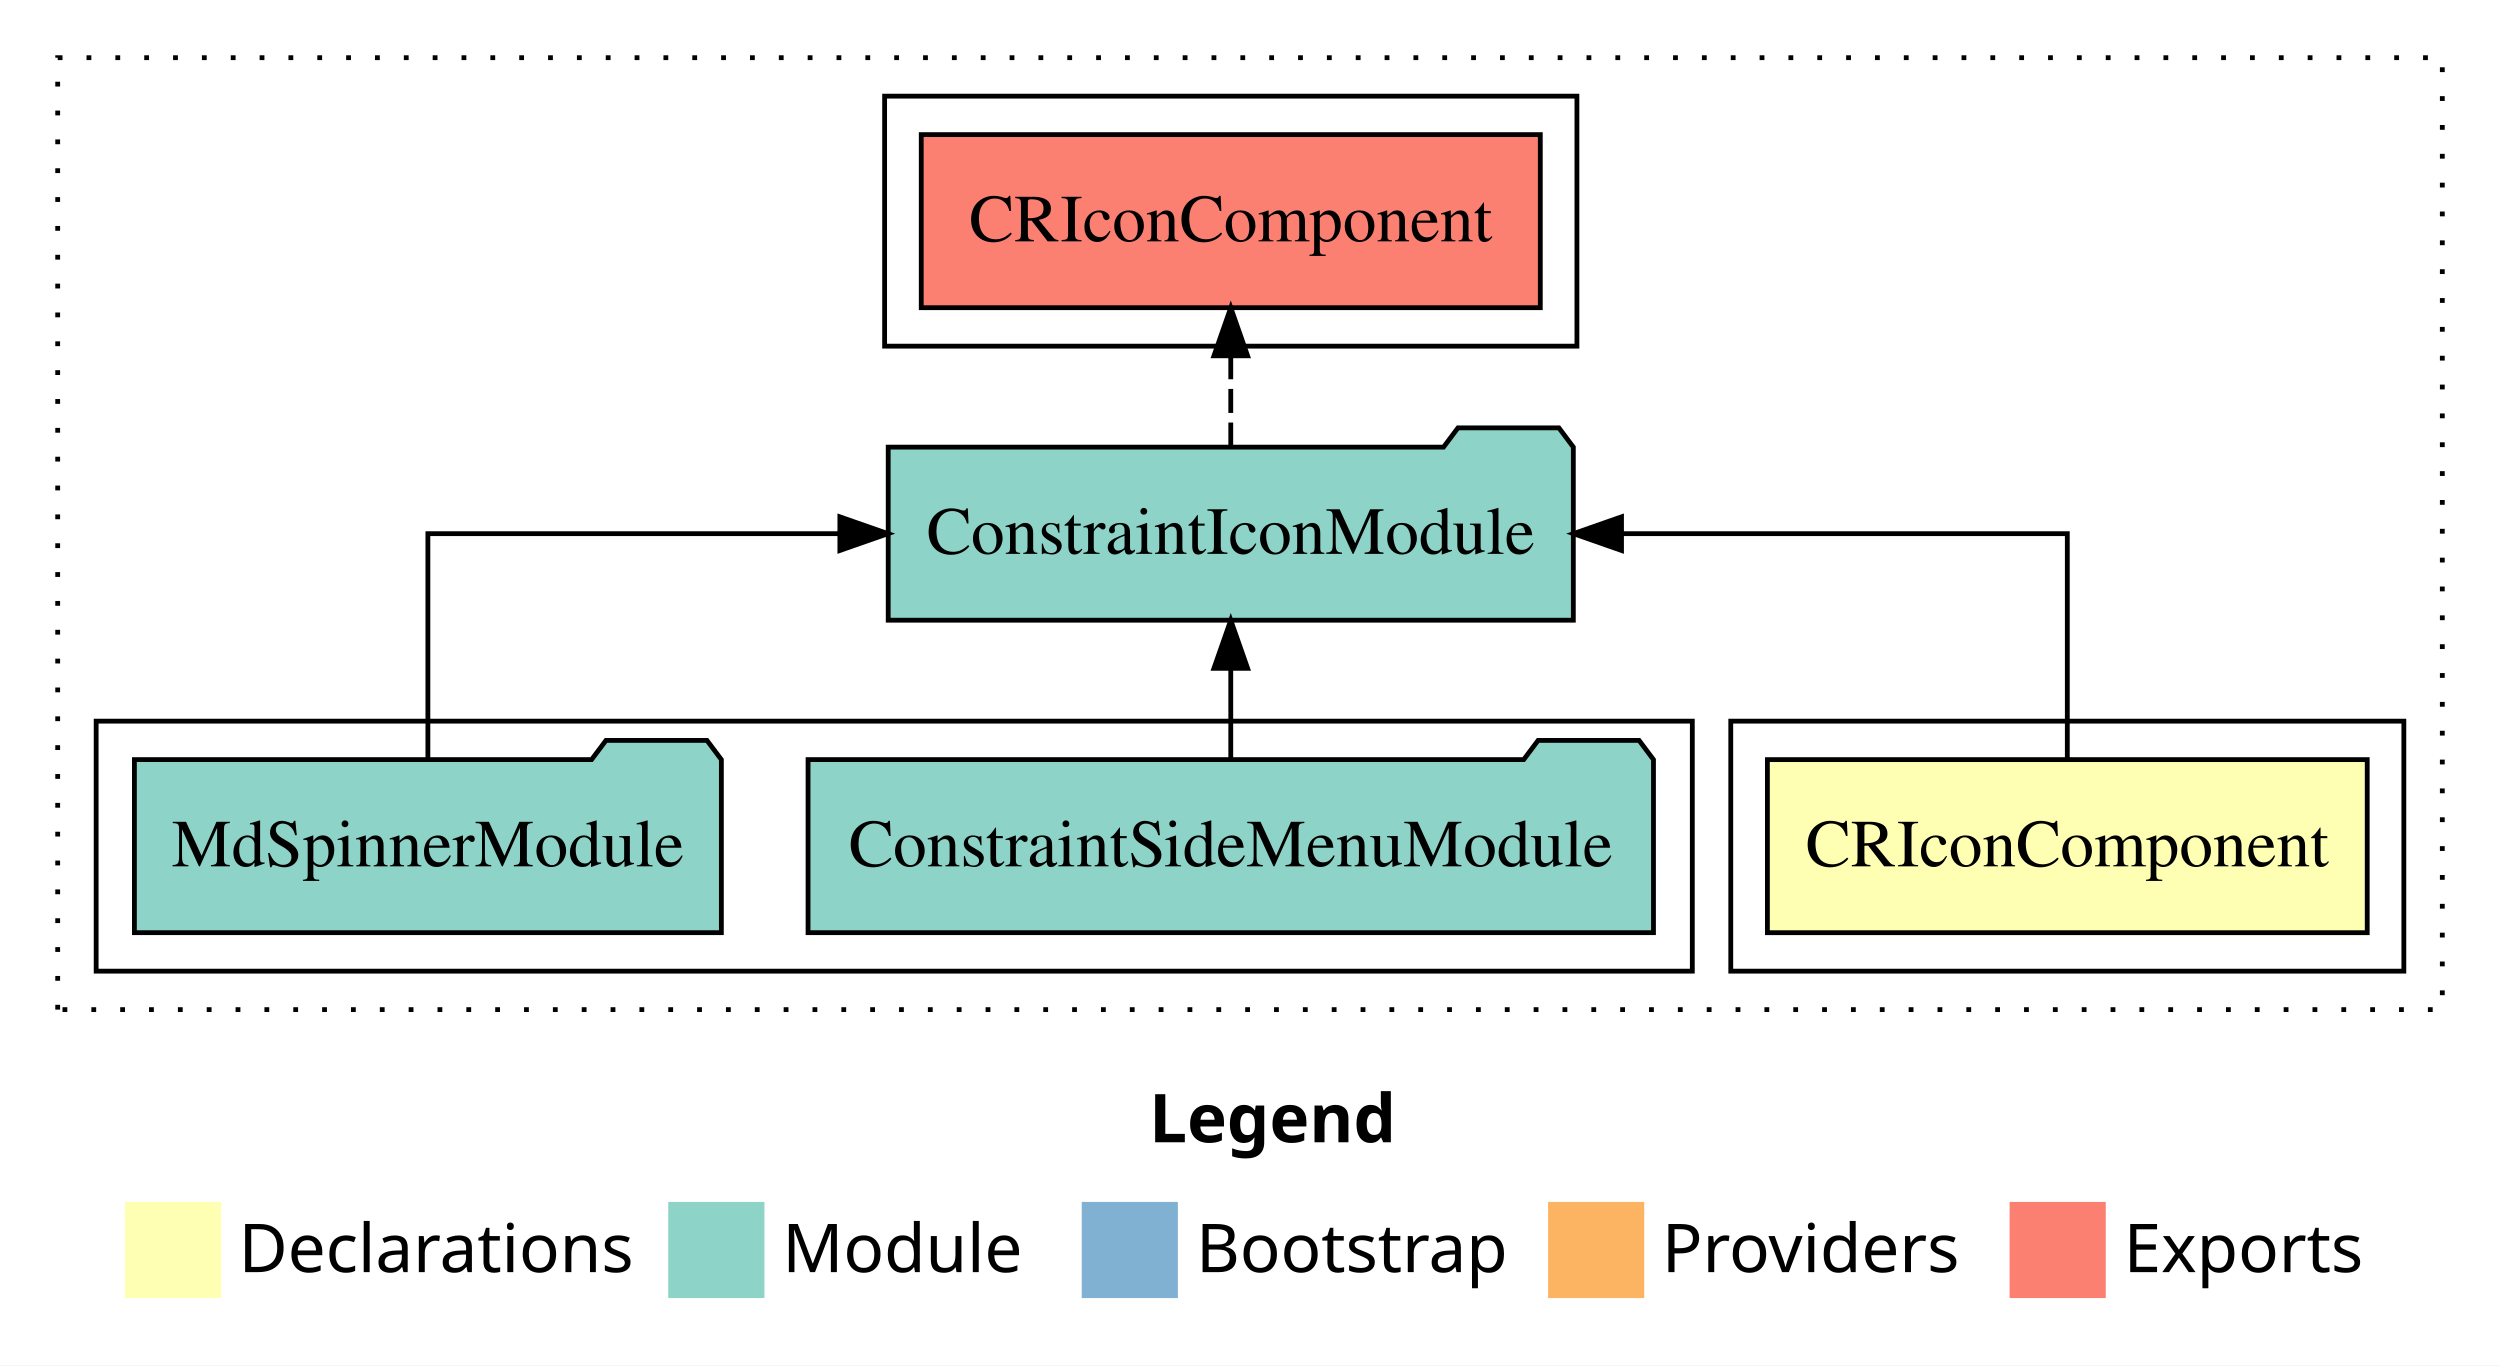
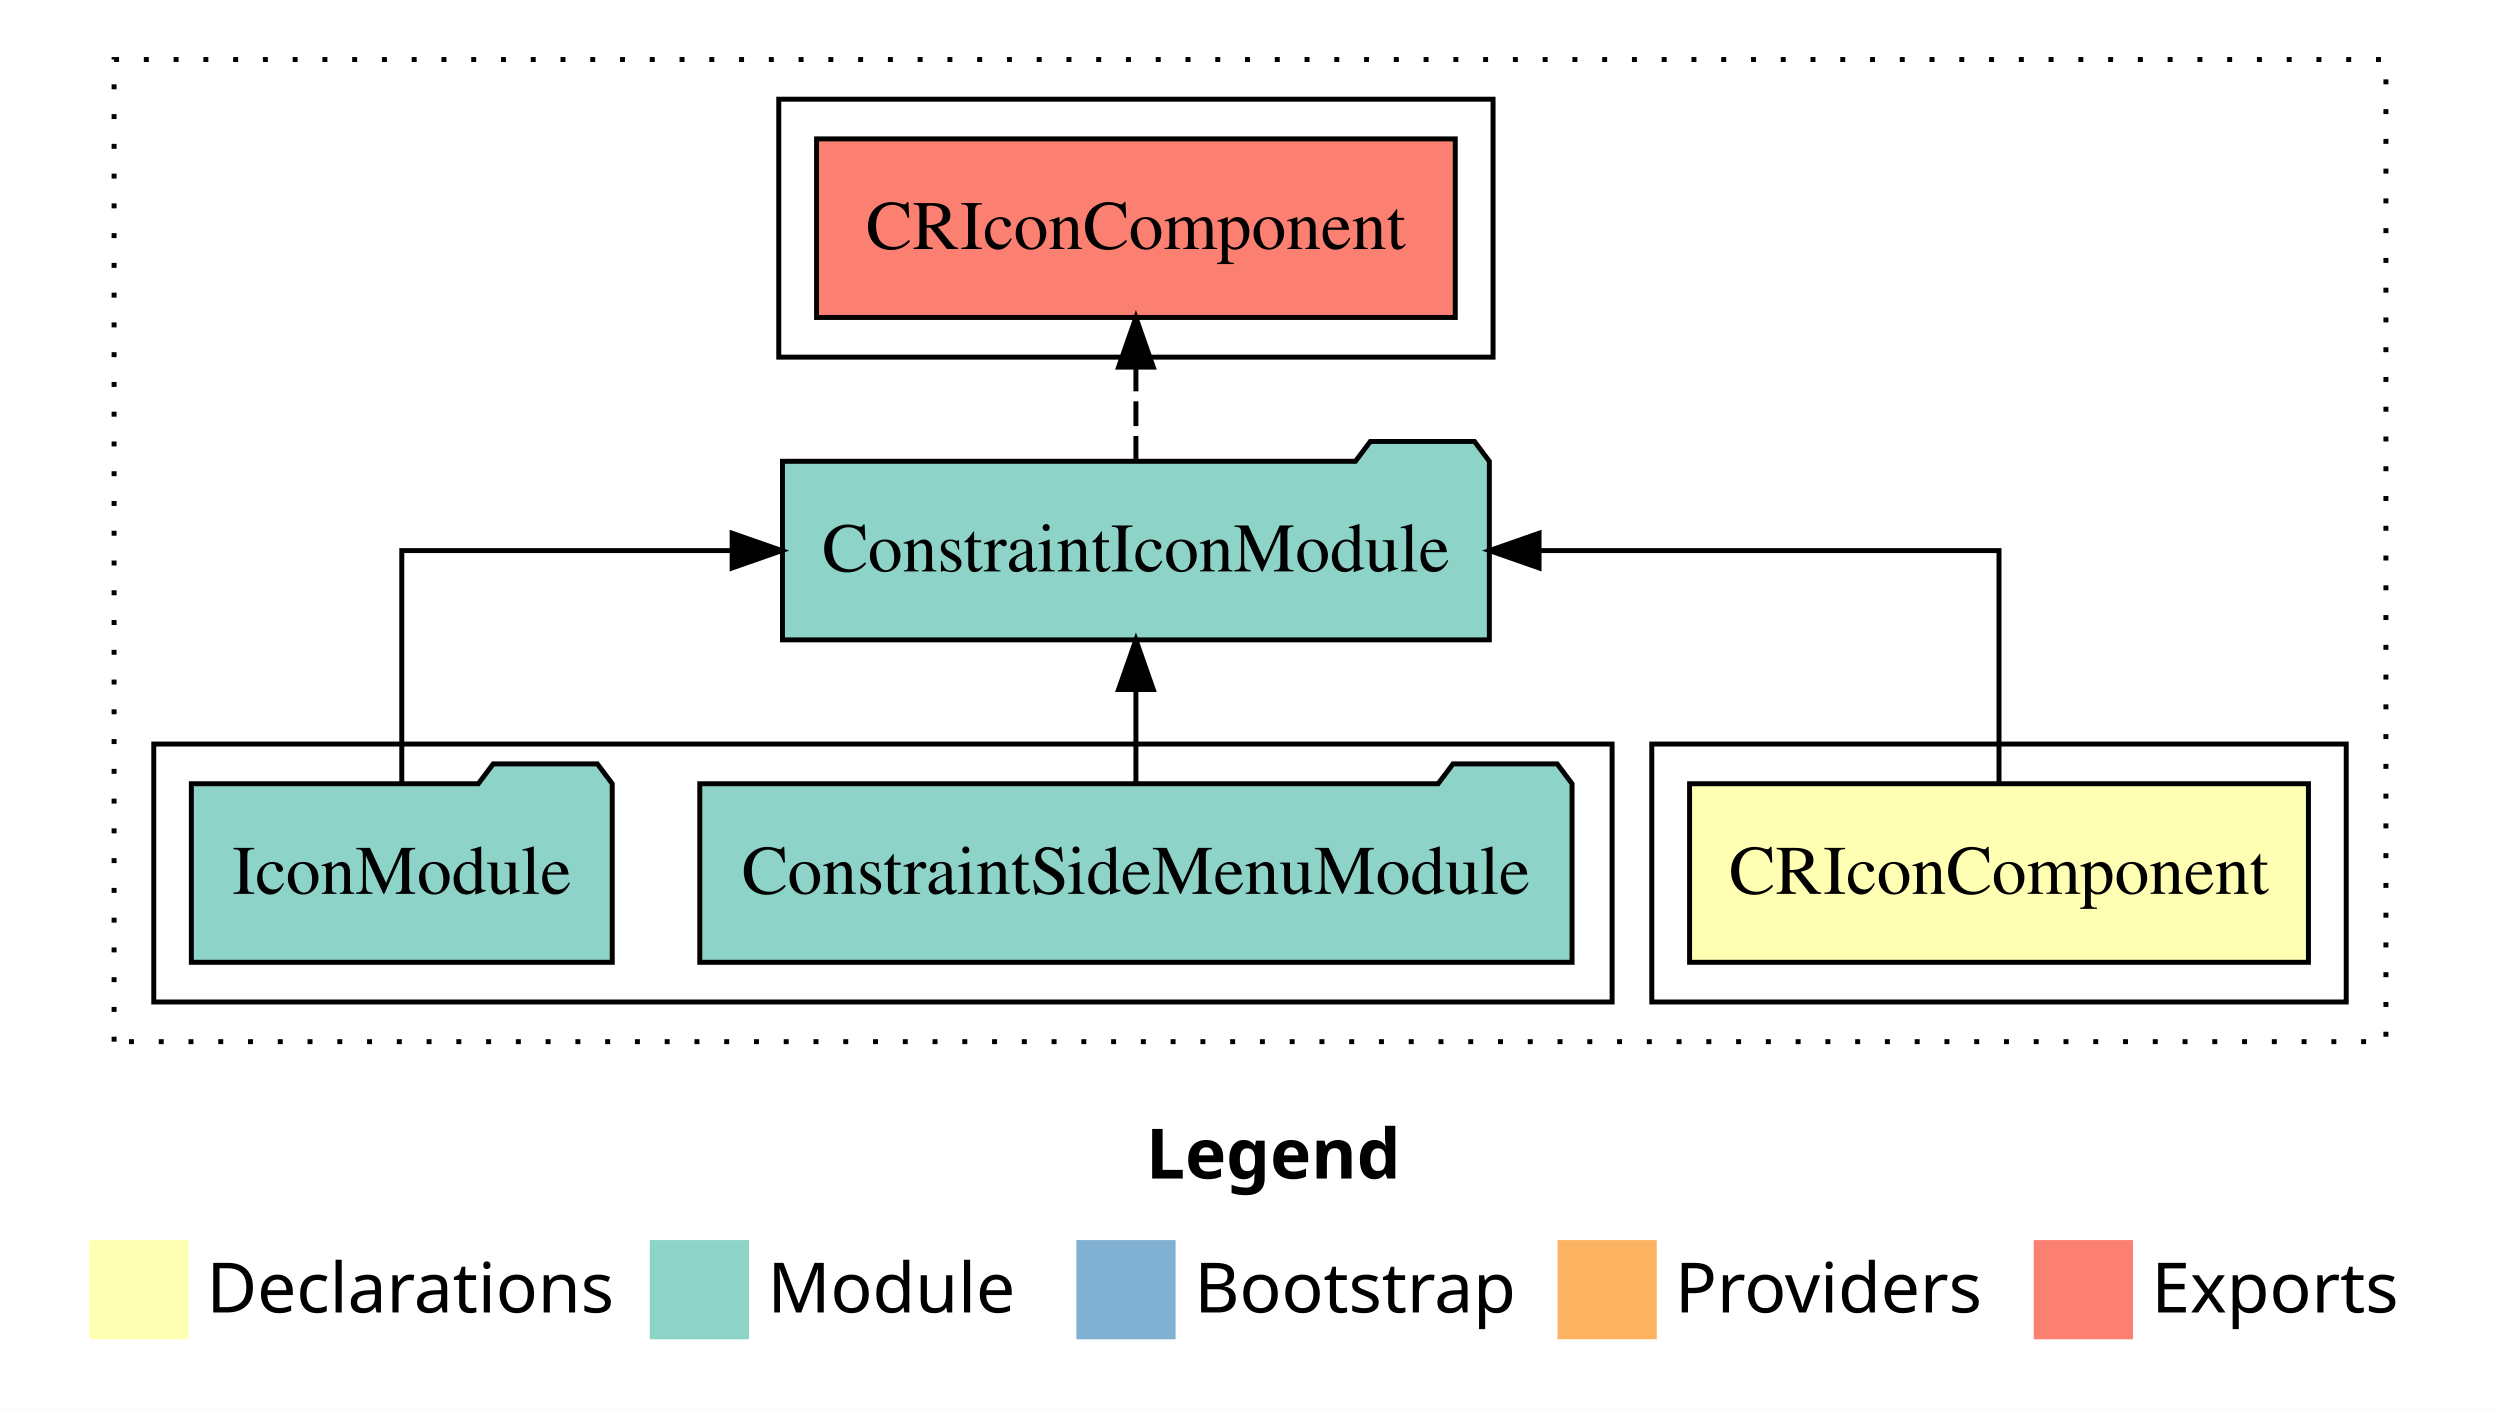
- <svg xmlns="http://www.w3.org/2000/svg" width="520pt" height="284pt" viewBox="0.00 0.00 520.00 284.00">
+ <svg xmlns="http://www.w3.org/2000/svg" width="504pt" height="284pt" viewBox="0.00 0.00 504.00 284.00">
  <g id="graph0" class="graph" transform="scale(1 1) rotate(0) translate(4 280)">
-     <polygon fill="#ffffff" stroke="transparent" points="-4,4 -4,-280 516,-280 516,4 -4,4" />
-     <text text-anchor="start" x="235.009" y="-42.4" font-family="sans-serif" font-weight="bold" font-size="14.00" fill="#000000">Legend</text>
-     <polygon fill="#ffffb3" stroke="transparent" points="22,-10 22,-30 42,-30 42,-10 22,-10" />
-     <text text-anchor="start" x="45.629" y="-15.4" font-family="sans-serif" font-size="14.00" fill="#000000">  Declarations</text>
-     <polygon fill="#8dd3c7" stroke="transparent" points="135,-10 135,-30 155,-30 155,-10 135,-10" />
-     <text text-anchor="start" x="158.725" y="-15.4" font-family="sans-serif" font-size="14.00" fill="#000000">  Module</text>
-     <polygon fill="#80b1d3" stroke="transparent" points="221,-10 221,-30 241,-30 241,-10 221,-10" />
-     <text text-anchor="start" x="244.781" y="-15.4" font-family="sans-serif" font-size="14.00" fill="#000000">  Bootstrap</text>
-     <polygon fill="#fdb462" stroke="transparent" points="318,-10 318,-30 338,-30 338,-10 318,-10" />
-     <text text-anchor="start" x="341.673" y="-15.4" font-family="sans-serif" font-size="14.00" fill="#000000">  Providers</text>
-     <polygon fill="#fb8072" stroke="transparent" points="414,-10 414,-30 434,-30 434,-10 414,-10" />
-     <text text-anchor="start" x="437.726" y="-15.4" font-family="sans-serif" font-size="14.00" fill="#000000">  Exports</text>
+     <polygon fill="#ffffff" stroke="transparent" points="-4,4 -4,-280 500,-280 500,4 -4,4" />
+     <text text-anchor="start" x="227.009" y="-42.4" font-family="sans-serif" font-weight="bold" font-size="14.00" fill="#000000">Legend</text>
+     <polygon fill="#ffffb3" stroke="transparent" points="14,-10 14,-30 34,-30 34,-10 14,-10" />
+     <text text-anchor="start" x="37.629" y="-15.4" font-family="sans-serif" font-size="14.00" fill="#000000">  Declarations</text>
+     <polygon fill="#8dd3c7" stroke="transparent" points="127,-10 127,-30 147,-30 147,-10 127,-10" />
+     <text text-anchor="start" x="150.725" y="-15.4" font-family="sans-serif" font-size="14.00" fill="#000000">  Module</text>
+     <polygon fill="#80b1d3" stroke="transparent" points="213,-10 213,-30 233,-30 233,-10 213,-10" />
+     <text text-anchor="start" x="236.781" y="-15.4" font-family="sans-serif" font-size="14.00" fill="#000000">  Bootstrap</text>
+     <polygon fill="#fdb462" stroke="transparent" points="310,-10 310,-30 330,-30 330,-10 310,-10" />
+     <text text-anchor="start" x="333.673" y="-15.4" font-family="sans-serif" font-size="14.00" fill="#000000">  Providers</text>
+     <polygon fill="#fb8072" stroke="transparent" points="406,-10 406,-30 426,-30 426,-10 406,-10" />
+     <text text-anchor="start" x="429.726" y="-15.4" font-family="sans-serif" font-size="14.00" fill="#000000">  Exports</text>
    <g id="clust1" class="cluster">
-       <polygon fill="none" stroke="#000000" stroke-dasharray="1,5" points="8,-70 8,-268 504,-268 504,-70 8,-70" />
+       <polygon fill="none" stroke="#000000" stroke-dasharray="1,5" points="19,-70 19,-268 477,-268 477,-70 19,-70" />
    </g>
    <g id="clust2" class="cluster">
-       <polygon fill="none" stroke="#000000" points="356,-78 356,-130 496,-130 496,-78 356,-78" />
+       <polygon fill="none" stroke="#000000" points="329,-78 329,-130 469,-130 469,-78 329,-78" />
    </g>
    <g id="clust4" class="cluster">
-       <polygon fill="none" stroke="#000000" points="16,-78 16,-130 348,-130 348,-78 16,-78" />
+       <polygon fill="none" stroke="#000000" points="27,-78 27,-130 321,-130 321,-78 27,-78" />
    </g>
    <g id="clust5" class="cluster">
-       <polygon fill="none" stroke="#000000" points="180,-208 180,-260 324,-260 324,-208 180,-208" />
+       <polygon fill="none" stroke="#000000" points="153,-208 153,-260 297,-260 297,-208 153,-208" />
    </g>
    <g id="node1" class="node">
-       <polygon fill="#ffffb3" stroke="#000000" points="488.381,-122 363.619,-122 363.619,-86 488.381,-86 488.381,-122" />
-       <text text-anchor="middle" x="426" y="-99.8" font-family="Times,serif" font-size="14.00" fill="#000000">CRIconComponent</text>
+       <polygon fill="#ffffb3" stroke="#000000" points="461.381,-122 336.619,-122 336.619,-86 461.381,-86 461.381,-122" />
+       <text text-anchor="middle" x="399" y="-99.8" font-family="Times,serif" font-size="14.00" fill="#000000">CRIconComponent</text>
    </g>
    <g id="node2" class="node">
-       <polygon fill="#8dd3c7" stroke="#000000" points="323.253,-187 320.253,-191 299.253,-191 296.253,-187 180.747,-187 180.747,-151 323.253,-151 323.253,-187" />
-       <text text-anchor="middle" x="252" y="-164.8" font-family="Times,serif" font-size="14.00" fill="#000000">ConstraintIconModule</text>
+       <polygon fill="#8dd3c7" stroke="#000000" points="296.253,-187 293.253,-191 272.253,-191 269.253,-187 153.747,-187 153.747,-151 296.253,-151 296.253,-187" />
+       <text text-anchor="middle" x="225" y="-164.8" font-family="Times,serif" font-size="14.00" fill="#000000">ConstraintIconModule</text>
    </g>
    <g id="edge1" class="edge">
-       <path fill="none" stroke="#000000" d="M426,-122.106C426,-141.339 426,-169 426,-169 426,-169 333.274,-169 333.274,-169" />
-       <polygon fill="#000000" stroke="#000000" points="333.274,-165.5 323.274,-169 333.274,-172.5 333.274,-165.5" />
+       <path fill="none" stroke="#000000" d="M399,-122.106C399,-141.339 399,-169 399,-169 399,-169 306.274,-169 306.274,-169" />
+       <polygon fill="#000000" stroke="#000000" points="306.274,-165.5 296.274,-169 306.274,-172.5 306.274,-165.5" />
    </g>
    <g id="node5" class="node">
-       <polygon fill="#fb8072" stroke="#000000" points="316.381,-252 187.619,-252 187.619,-216 316.381,-216 316.381,-252" />
-       <text text-anchor="middle" x="252" y="-229.8" font-family="Times,serif" font-size="14.00" fill="#000000">CRIconComponent </text>
+       <polygon fill="#fb8072" stroke="#000000" points="289.381,-252 160.619,-252 160.619,-216 289.381,-216 289.381,-252" />
+       <text text-anchor="middle" x="225" y="-229.8" font-family="Times,serif" font-size="14.00" fill="#000000">CRIconComponent </text>
    </g>
    <g id="edge4" class="edge">
-       <path fill="none" stroke="#000000" stroke-dasharray="5,2" d="M252,-187.106C252,-187.106 252,-205.991 252,-205.991" />
-       <polygon fill="#000000" stroke="#000000" points="248.5,-205.991 252,-215.991 255.5,-205.991 248.5,-205.991" />
+       <path fill="none" stroke="#000000" stroke-dasharray="5,2" d="M225,-187.106C225,-187.106 225,-205.991 225,-205.991" />
+       <polygon fill="#000000" stroke="#000000" points="221.5,-205.991 225,-215.991 228.5,-205.991 221.5,-205.991" />
    </g>
    <g id="node3" class="node">
-       <polygon fill="#8dd3c7" stroke="#000000" points="339.925,-122 336.925,-126 315.925,-126 312.925,-122 164.075,-122 164.075,-86 339.925,-86 339.925,-122" />
-       <text text-anchor="middle" x="252" y="-99.8" font-family="Times,serif" font-size="14.00" fill="#000000">ConstraintSideMenuModule</text>
+       <polygon fill="#8dd3c7" stroke="#000000" points="312.925,-122 309.925,-126 288.925,-126 285.925,-122 137.075,-122 137.075,-86 312.925,-86 312.925,-122" />
+       <text text-anchor="middle" x="225" y="-99.8" font-family="Times,serif" font-size="14.00" fill="#000000">ConstraintSideMenuModule</text>
    </g>
    <g id="edge2" class="edge">
-       <path fill="none" stroke="#000000" d="M252,-122.106C252,-122.106 252,-140.991 252,-140.991" />
-       <polygon fill="#000000" stroke="#000000" points="248.5,-140.991 252,-150.991 255.5,-140.991 248.5,-140.991" />
+       <path fill="none" stroke="#000000" d="M225,-122.106C225,-122.106 225,-140.991 225,-140.991" />
+       <polygon fill="#000000" stroke="#000000" points="221.5,-140.991 225,-150.991 228.5,-140.991 221.5,-140.991" />
    </g>
    <g id="node4" class="node">
-       <polygon fill="#8dd3c7" stroke="#000000" points="146.044,-122 143.044,-126 122.044,-126 119.044,-122 23.956,-122 23.956,-86 146.044,-86 146.044,-122" />
-       <text text-anchor="middle" x="85" y="-99.8" font-family="Times,serif" font-size="14.00" fill="#000000">MdSpinnerModule</text>
+       <polygon fill="#8dd3c7" stroke="#000000" points="119.426,-122 116.426,-126 95.426,-126 92.426,-122 34.574,-122 34.574,-86 119.426,-86 119.426,-122" />
+       <text text-anchor="middle" x="77" y="-99.8" font-family="Times,serif" font-size="14.00" fill="#000000">IconModule</text>
    </g>
    <g id="edge3" class="edge">
-       <path fill="none" stroke="#000000" d="M85,-122.106C85,-141.339 85,-169 85,-169 85,-169 170.693,-169 170.693,-169" />
-       <polygon fill="#000000" stroke="#000000" points="170.693,-172.5 180.693,-169 170.692,-165.5 170.693,-172.5" />
+       <path fill="none" stroke="#000000" d="M77,-122.106C77,-141.339 77,-169 77,-169 77,-169 143.601,-169 143.601,-169" />
+       <polygon fill="#000000" stroke="#000000" points="143.601,-172.5 153.601,-169 143.601,-165.5 143.601,-172.5" />
    </g>
  </g>
</svg>
